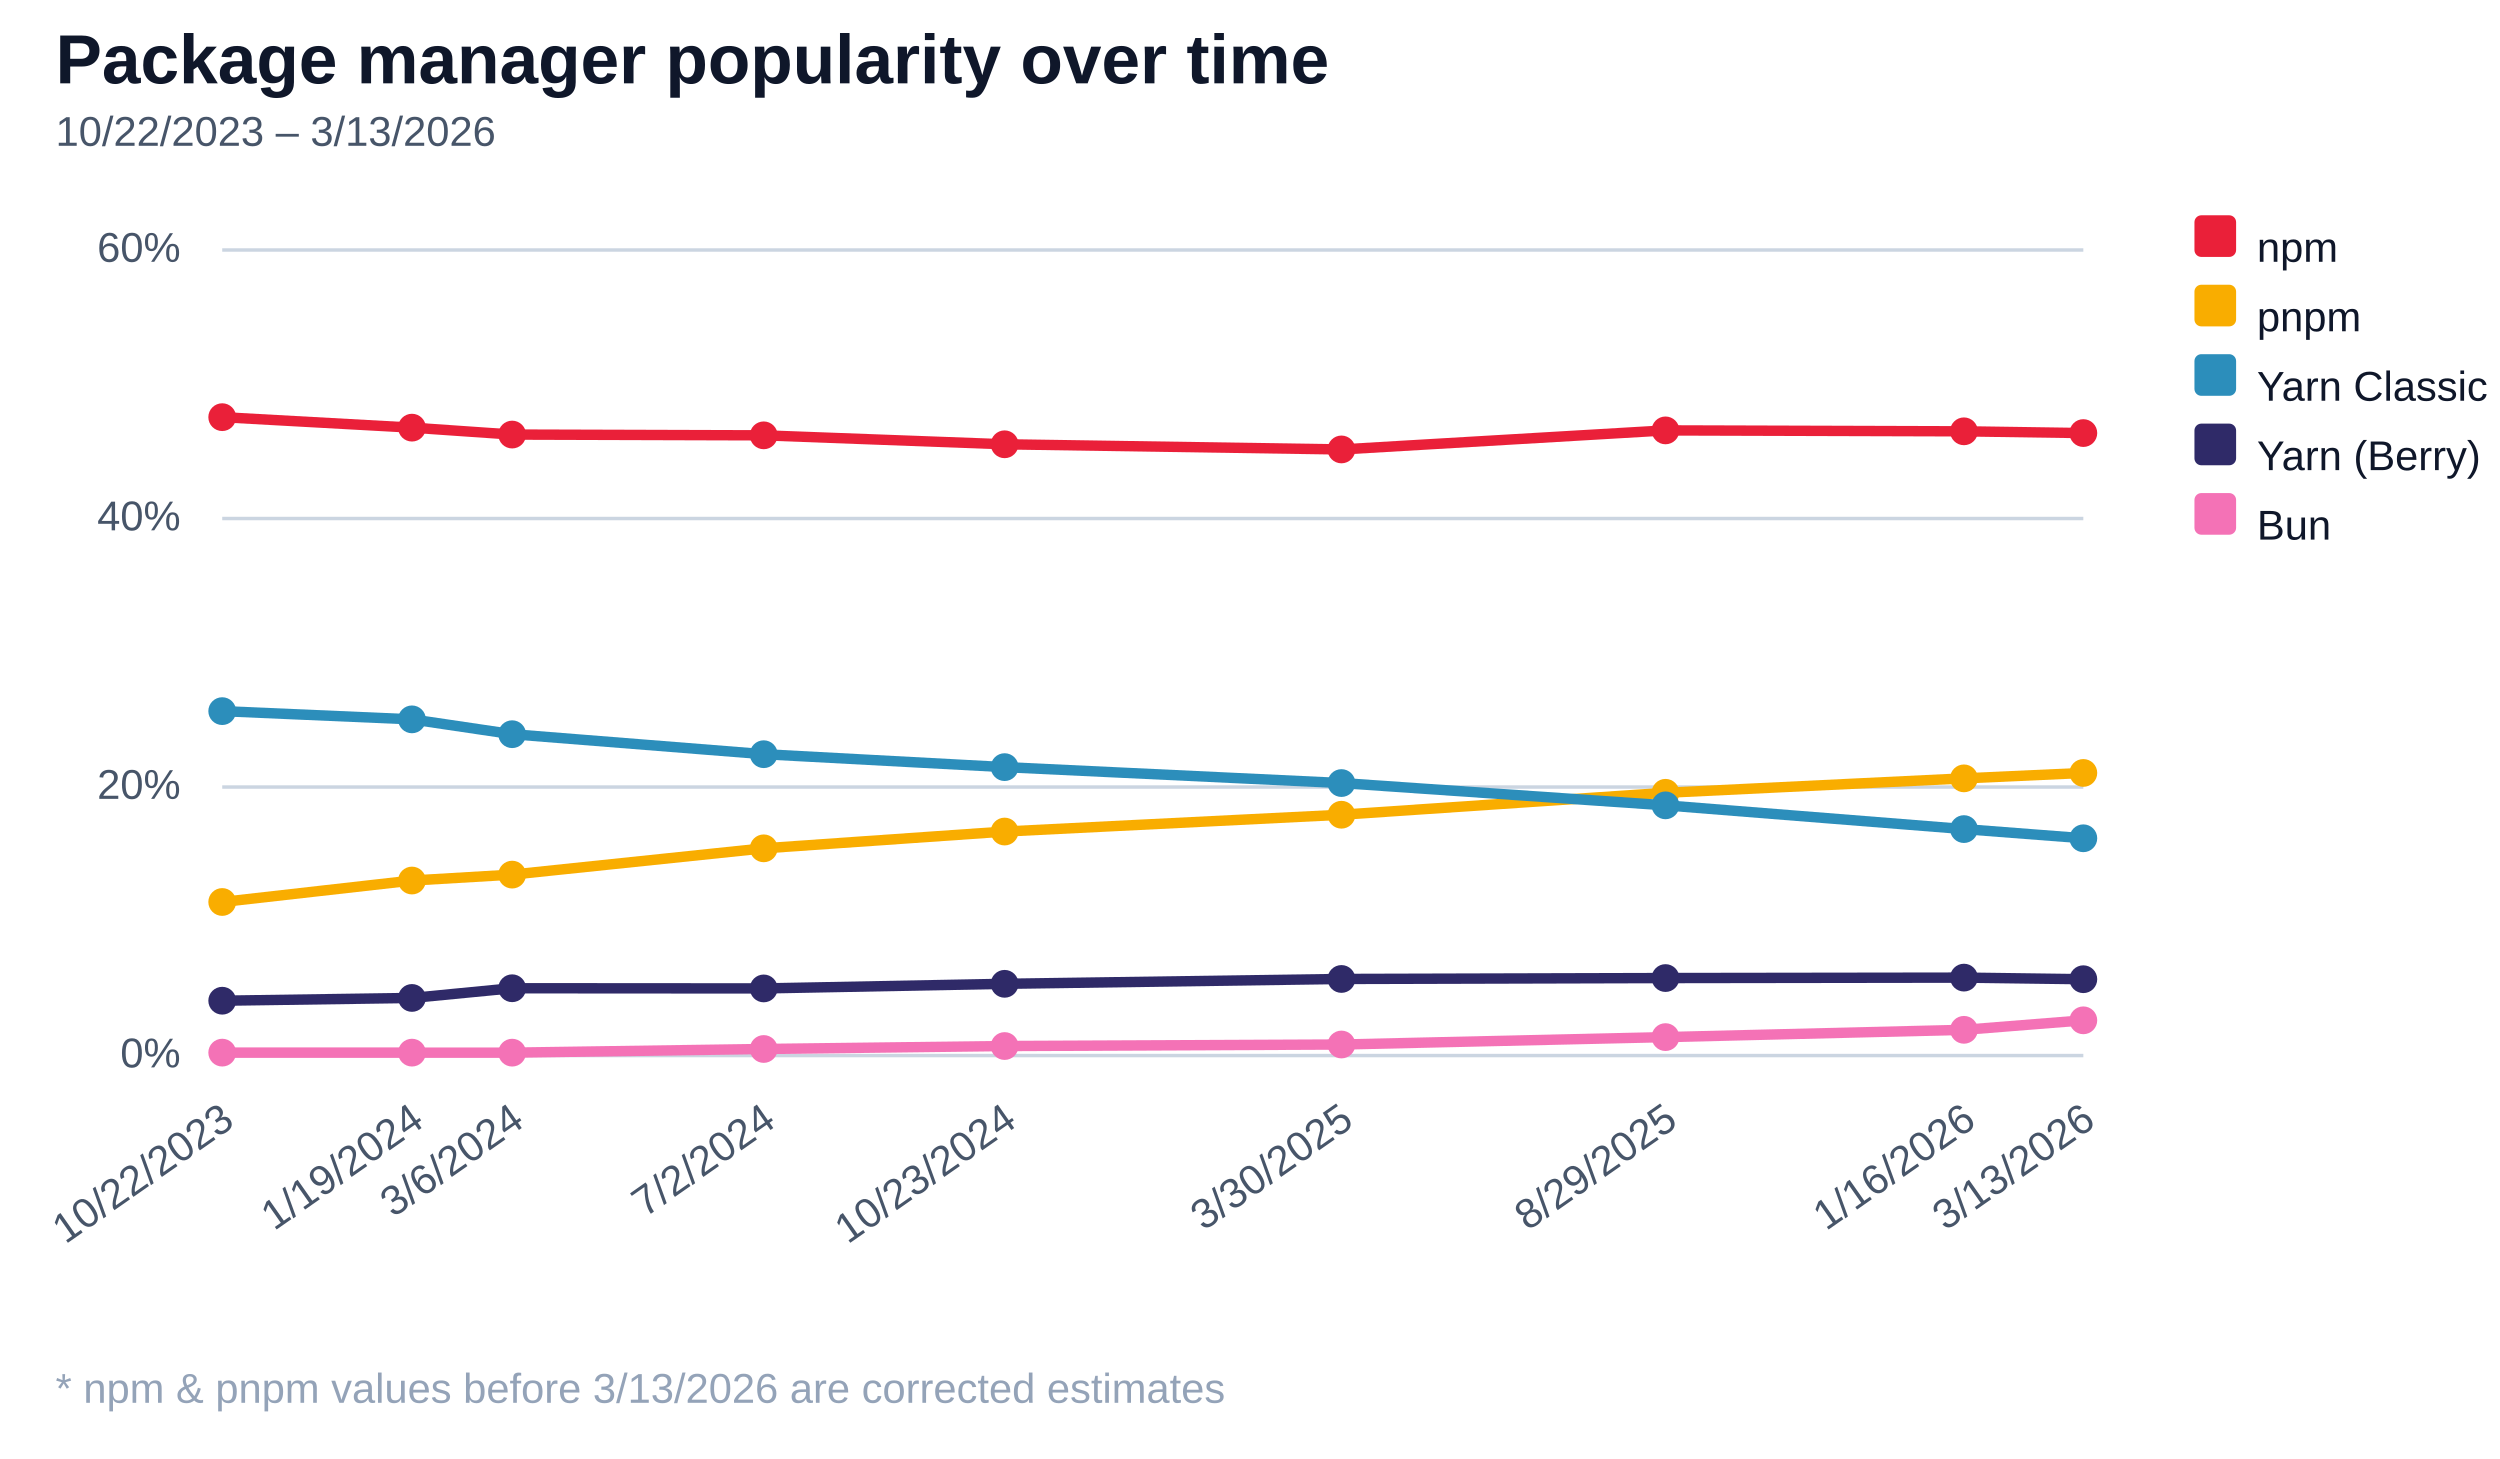
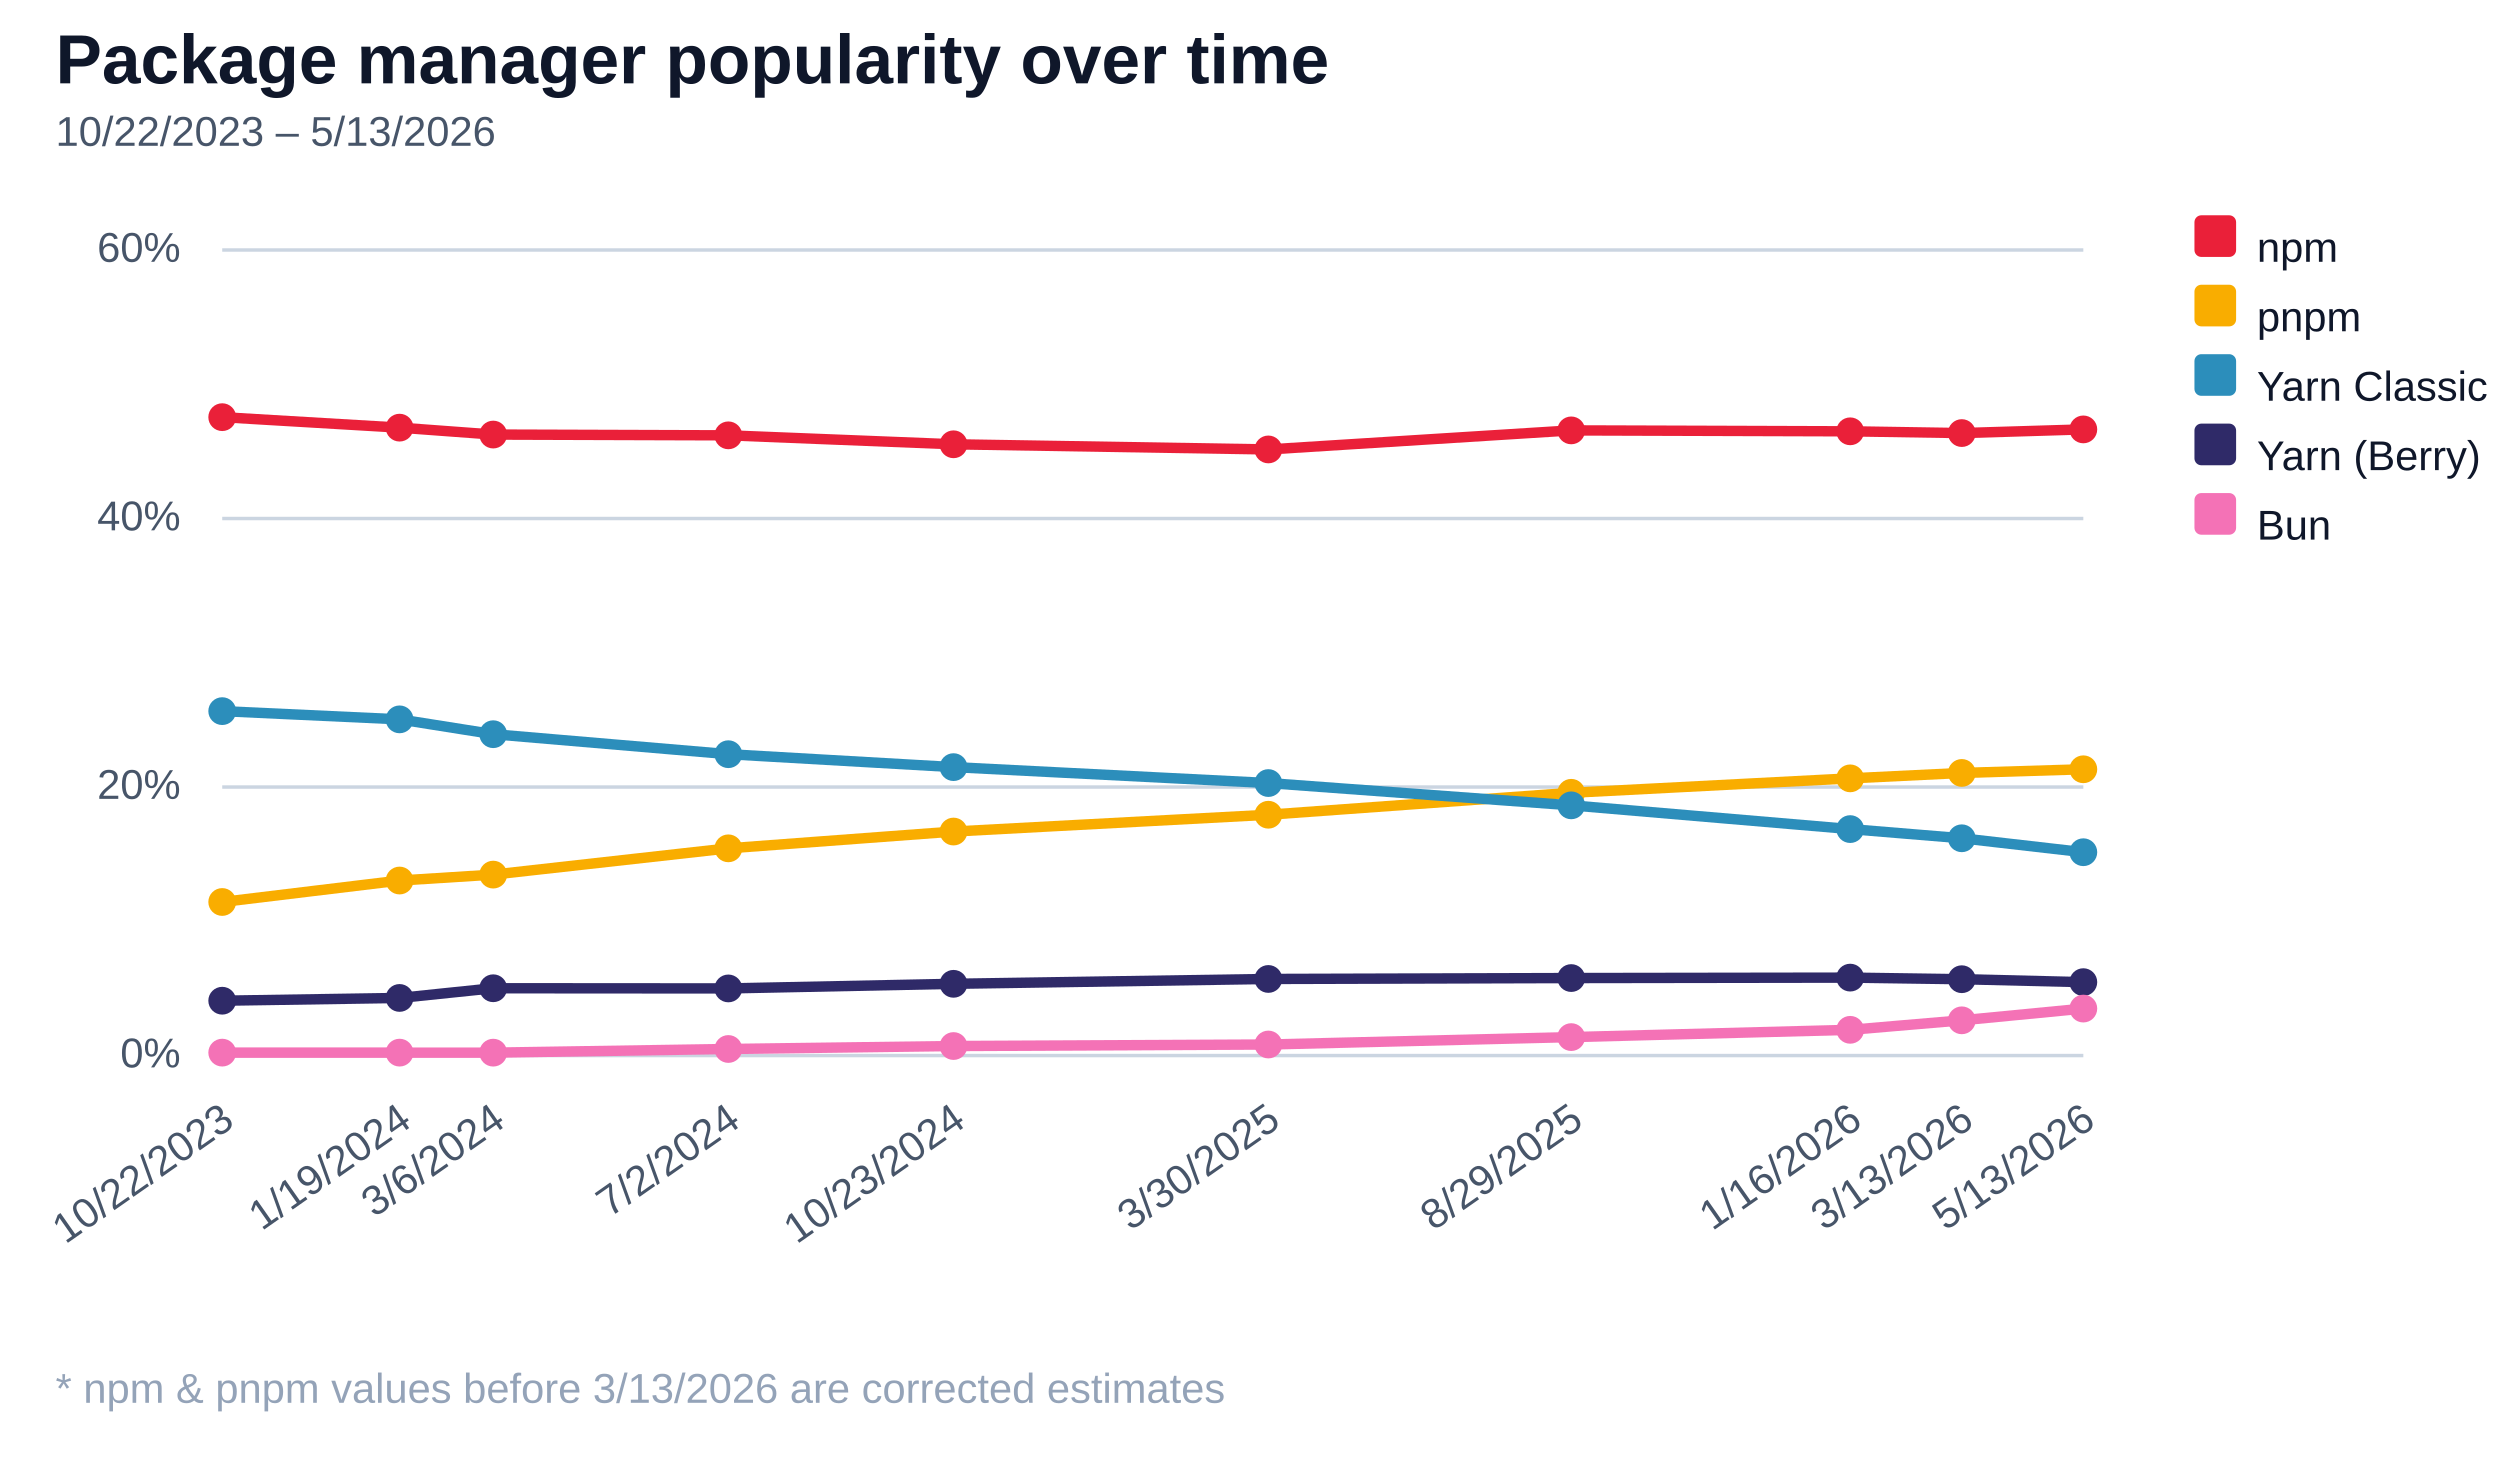
<svg xmlns="http://www.w3.org/2000/svg" width="720" height="420" viewBox="0 0 720 420" role="img" aria-label="Package manager popularity over time">
  <style>
    text { font-family: "Helvetica Neue", Arial, sans-serif; }
    .title { font-size: 20px; font-weight: 700; fill: #0f172a; }
    .subtitle { font-size: 12px; fill: #475569; }
    .axis { stroke: #cbd5e1; stroke-width: 1; }
    .footer { font-size: 12px; fill: #94a3b8; }
    .legend { font-size: 12px; fill: #0f172a; }
    .tick { font-size: 12px; fill: #475569; }
  </style>
  <text class="title" x="16" y="24">Package manager popularity over time</text>
-   <text class="subtitle" x="16" y="42">10/22/2023 – 3/13/2026</text>
+   <text class="subtitle" x="16" y="42">10/22/2023 – 5/13/2026</text>
  <g class="y-ticks">
    <line class="axis" x1="64" y1="304" x2="600" y2="304" />
    <text class="tick" x="52" y="304" dominant-baseline="middle" text-anchor="end">0%</text>
    <line class="axis" x1="64" y1="226.667" x2="600" y2="226.667" />
    <text class="tick" x="52" y="226.667" dominant-baseline="middle" text-anchor="end">20%</text>
    <line class="axis" x1="64" y1="149.333" x2="600" y2="149.333" />
    <text class="tick" x="52" y="149.333" dominant-baseline="middle" text-anchor="end">40%</text>
    <line class="axis" x1="64" y1="72" x2="600" y2="72" />
    <text class="tick" x="52" y="72" dominant-baseline="middle" text-anchor="end">60%</text>
  </g>
  <g class="x-ticks">
    <text class="tick" x="68" y="324" text-anchor="end" transform="rotate(-35 68 324)">10/22/2023</text>
-     <text class="tick" x="122.644" y="324" text-anchor="end" transform="rotate(-35 122.6438 324)">1/19/2024</text>
-     <text class="tick" x="151.501" y="324" text-anchor="end" transform="rotate(-35 151.5006 324)">3/6/2024</text>
-     <text class="tick" x="223.95" y="324" text-anchor="end" transform="rotate(-35 223.9496 324)">7/2/2024</text>
-     <text class="tick" x="293.329" y="324" text-anchor="end" transform="rotate(-35 293.3288 324)">10/23/2024</text>
-     <text class="tick" x="390.337" y="324" text-anchor="end" transform="rotate(-35 390.3368 324)">3/30/2025</text>
-     <text class="tick" x="483.661" y="324" text-anchor="end" transform="rotate(-35 483.6609 324)">8/29/2025</text>
-     <text class="tick" x="569.617" y="324" text-anchor="end" transform="rotate(-35 569.6174 324)">1/16/2026</text>
-     <text class="tick" x="604" y="324" text-anchor="end" transform="rotate(-35 604 324)">3/13/2026</text>
+     <text class="tick" x="119.075" y="324" text-anchor="end" transform="rotate(-35 119.0749 324)">1/19/2024</text>
+     <text class="tick" x="146.047" y="324" text-anchor="end" transform="rotate(-35 146.0471 324)">3/6/2024</text>
+     <text class="tick" x="213.764" y="324" text-anchor="end" transform="rotate(-35 213.7645 324)">7/2/2024</text>
+     <text class="tick" x="278.612" y="324" text-anchor="end" transform="rotate(-35 278.6124 324)">10/23/2024</text>
+     <text class="tick" x="369.285" y="324" text-anchor="end" transform="rotate(-35 369.2848 324)">3/30/2025</text>
+     <text class="tick" x="456.514" y="324" text-anchor="end" transform="rotate(-35 456.5139 324)">8/29/2025</text>
+     <text class="tick" x="536.857" y="324" text-anchor="end" transform="rotate(-35 536.8565 324)">1/16/2026</text>
+     <text class="tick" x="568.994" y="324" text-anchor="end" transform="rotate(-35 568.9936 324)">3/13/2026</text>
+     <text class="tick" x="604" y="324" text-anchor="end" transform="rotate(-35 604 324)">5/13/2026</text>
  </g>
  <g class="series-group">
    <g class="series" data-key="npm">
-       <polyline fill="none" stroke="#ea2039" stroke-width="3" points="64,120.144 118.644,123.163 147.501,125.154 219.95,125.377 289.329,127.955 386.337,129.438 479.661,123.952 565.617,124.219 600,124.725" />
+       <polyline fill="none" stroke="#ea2039" stroke-width="3" points="64,120.144 115.075,123.163 142.047,125.154 209.764,125.377 274.612,127.955 365.285,129.438 452.514,123.952 532.857,124.219 564.994,124.725 600,123.668" />
      <circle cx="64" cy="120.144" r="4" fill="#ea2039" />
-       <circle cx="118.644" cy="123.163" r="4" fill="#ea2039" />
-       <circle cx="147.501" cy="125.154" r="4" fill="#ea2039" />
-       <circle cx="219.95" cy="125.377" r="4" fill="#ea2039" />
-       <circle cx="289.329" cy="127.955" r="4" fill="#ea2039" />
-       <circle cx="386.337" cy="129.438" r="4" fill="#ea2039" />
-       <circle cx="479.661" cy="123.952" r="4" fill="#ea2039" />
-       <circle cx="565.617" cy="124.219" r="4" fill="#ea2039" />
-       <circle cx="600" cy="124.725" r="4" fill="#ea2039" />
+       <circle cx="115.075" cy="123.163" r="4" fill="#ea2039" />
+       <circle cx="142.047" cy="125.154" r="4" fill="#ea2039" />
+       <circle cx="209.764" cy="125.377" r="4" fill="#ea2039" />
+       <circle cx="274.612" cy="127.955" r="4" fill="#ea2039" />
+       <circle cx="365.285" cy="129.438" r="4" fill="#ea2039" />
+       <circle cx="452.514" cy="123.952" r="4" fill="#ea2039" />
+       <circle cx="532.857" cy="124.219" r="4" fill="#ea2039" />
+       <circle cx="564.994" cy="124.725" r="4" fill="#ea2039" />
+       <circle cx="600" cy="123.668" r="4" fill="#ea2039" />
    </g>
    <g class="series" data-key="pnpm">
-       <polyline fill="none" stroke="#f9ad00" stroke-width="3" points="64,259.773 118.644,253.593 147.501,251.889 219.95,244.319 289.329,239.485 386.337,234.642 479.661,228.325 565.617,224.168 600,222.608" />
+       <polyline fill="none" stroke="#f9ad00" stroke-width="3" points="64,259.773 115.075,253.593 142.047,251.889 209.764,244.319 274.612,239.485 365.285,234.642 452.514,228.325 532.857,224.168 564.994,222.608 600,221.551" />
      <circle cx="64" cy="259.773" r="4" fill="#f9ad00" />
-       <circle cx="118.644" cy="253.593" r="4" fill="#f9ad00" />
-       <circle cx="147.501" cy="251.889" r="4" fill="#f9ad00" />
-       <circle cx="219.95" cy="244.319" r="4" fill="#f9ad00" />
-       <circle cx="289.329" cy="239.485" r="4" fill="#f9ad00" />
-       <circle cx="386.337" cy="234.642" r="4" fill="#f9ad00" />
-       <circle cx="479.661" cy="228.325" r="4" fill="#f9ad00" />
-       <circle cx="565.617" cy="224.168" r="4" fill="#f9ad00" />
-       <circle cx="600" cy="222.608" r="4" fill="#f9ad00" />
+       <circle cx="115.075" cy="253.593" r="4" fill="#f9ad00" />
+       <circle cx="142.047" cy="251.889" r="4" fill="#f9ad00" />
+       <circle cx="209.764" cy="244.319" r="4" fill="#f9ad00" />
+       <circle cx="274.612" cy="239.485" r="4" fill="#f9ad00" />
+       <circle cx="365.285" cy="234.642" r="4" fill="#f9ad00" />
+       <circle cx="452.514" cy="228.325" r="4" fill="#f9ad00" />
+       <circle cx="532.857" cy="224.168" r="4" fill="#f9ad00" />
+       <circle cx="564.994" cy="222.608" r="4" fill="#f9ad00" />
+       <circle cx="600" cy="221.551" r="4" fill="#f9ad00" />
    </g>
    <g class="series" data-key="yarn_classic">
-       <polyline fill="none" stroke="#2c8ebb" stroke-width="3" points="64,204.806 118.644,207.176 147.501,211.45 219.95,217.21 289.329,220.932 386.337,225.521 479.661,231.938 565.617,238.779 600,241.423" />
+       <polyline fill="none" stroke="#2c8ebb" stroke-width="3" points="64,204.806 115.075,207.176 142.047,211.45 209.764,217.21 274.612,220.932 365.285,225.521 452.514,231.938 532.857,238.779 564.994,241.423 600,245.44" />
      <circle cx="64" cy="204.806" r="4" fill="#2c8ebb" />
-       <circle cx="118.644" cy="207.176" r="4" fill="#2c8ebb" />
-       <circle cx="147.501" cy="211.45" r="4" fill="#2c8ebb" />
-       <circle cx="219.95" cy="217.21" r="4" fill="#2c8ebb" />
-       <circle cx="289.329" cy="220.932" r="4" fill="#2c8ebb" />
-       <circle cx="386.337" cy="225.521" r="4" fill="#2c8ebb" />
-       <circle cx="479.661" cy="231.938" r="4" fill="#2c8ebb" />
-       <circle cx="565.617" cy="238.779" r="4" fill="#2c8ebb" />
-       <circle cx="600" cy="241.423" r="4" fill="#2c8ebb" />
+       <circle cx="115.075" cy="207.176" r="4" fill="#2c8ebb" />
+       <circle cx="142.047" cy="211.45" r="4" fill="#2c8ebb" />
+       <circle cx="209.764" cy="217.21" r="4" fill="#2c8ebb" />
+       <circle cx="274.612" cy="220.932" r="4" fill="#2c8ebb" />
+       <circle cx="365.285" cy="225.521" r="4" fill="#2c8ebb" />
+       <circle cx="452.514" cy="231.938" r="4" fill="#2c8ebb" />
+       <circle cx="532.857" cy="238.779" r="4" fill="#2c8ebb" />
+       <circle cx="564.994" cy="241.423" r="4" fill="#2c8ebb" />
+       <circle cx="600" cy="245.44" r="4" fill="#2c8ebb" />
    </g>
    <g class="series" data-key="yarn_modern">
-       <polyline fill="none" stroke="#2f2a68" stroke-width="3" points="64,288.205 118.644,287.408 147.501,284.615 219.95,284.667 289.329,283.338 386.337,281.941 479.661,281.68 565.617,281.554 600,282.013" />
+       <polyline fill="none" stroke="#2f2a68" stroke-width="3" points="64,288.205 115.075,287.408 142.047,284.615 209.764,284.667 274.612,283.338 365.285,281.941 452.514,281.68 532.857,281.554 564.994,282.013 600,282.859" />
      <circle cx="64" cy="288.205" r="4" fill="#2f2a68" />
-       <circle cx="118.644" cy="287.408" r="4" fill="#2f2a68" />
-       <circle cx="147.501" cy="284.615" r="4" fill="#2f2a68" />
-       <circle cx="219.95" cy="284.667" r="4" fill="#2f2a68" />
-       <circle cx="289.329" cy="283.338" r="4" fill="#2f2a68" />
-       <circle cx="386.337" cy="281.941" r="4" fill="#2f2a68" />
-       <circle cx="479.661" cy="281.68" r="4" fill="#2f2a68" />
-       <circle cx="565.617" cy="281.554" r="4" fill="#2f2a68" />
-       <circle cx="600" cy="282.013" r="4" fill="#2f2a68" />
+       <circle cx="115.075" cy="287.408" r="4" fill="#2f2a68" />
+       <circle cx="142.047" cy="284.615" r="4" fill="#2f2a68" />
+       <circle cx="209.764" cy="284.667" r="4" fill="#2f2a68" />
+       <circle cx="274.612" cy="283.338" r="4" fill="#2f2a68" />
+       <circle cx="365.285" cy="281.941" r="4" fill="#2f2a68" />
+       <circle cx="452.514" cy="281.68" r="4" fill="#2f2a68" />
+       <circle cx="532.857" cy="281.554" r="4" fill="#2f2a68" />
+       <circle cx="564.994" cy="282.013" r="4" fill="#2f2a68" />
+       <circle cx="600" cy="282.859" r="4" fill="#2f2a68" />
    </g>
    <g class="series" data-key="bun">
-       <polyline fill="none" stroke="#f472b6" stroke-width="3" points="64,303.158 118.644,303.16 147.501,303.166 219.95,302.109 289.329,301.259 386.337,300.818 479.661,298.686 565.617,296.589 600,293.852" />
+       <polyline fill="none" stroke="#f472b6" stroke-width="3" points="64,303.158 115.075,303.16 142.047,303.166 209.764,302.109 274.612,301.259 365.285,300.818 452.514,298.686 532.857,296.589 564.994,293.852 600,290.47" />
      <circle cx="64" cy="303.158" r="4" fill="#f472b6" />
-       <circle cx="118.644" cy="303.16" r="4" fill="#f472b6" />
-       <circle cx="147.501" cy="303.166" r="4" fill="#f472b6" />
-       <circle cx="219.95" cy="302.109" r="4" fill="#f472b6" />
-       <circle cx="289.329" cy="301.259" r="4" fill="#f472b6" />
-       <circle cx="386.337" cy="300.818" r="4" fill="#f472b6" />
-       <circle cx="479.661" cy="298.686" r="4" fill="#f472b6" />
-       <circle cx="565.617" cy="296.589" r="4" fill="#f472b6" />
-       <circle cx="600" cy="293.852" r="4" fill="#f472b6" />
+       <circle cx="115.075" cy="303.16" r="4" fill="#f472b6" />
+       <circle cx="142.047" cy="303.166" r="4" fill="#f472b6" />
+       <circle cx="209.764" cy="302.109" r="4" fill="#f472b6" />
+       <circle cx="274.612" cy="301.259" r="4" fill="#f472b6" />
+       <circle cx="365.285" cy="300.818" r="4" fill="#f472b6" />
+       <circle cx="452.514" cy="298.686" r="4" fill="#f472b6" />
+       <circle cx="532.857" cy="296.589" r="4" fill="#f472b6" />
+       <circle cx="564.994" cy="293.852" r="4" fill="#f472b6" />
+       <circle cx="600" cy="290.47" r="4" fill="#f472b6" />
    </g>
  </g>
  <g class="legend-group">
    <g class="legend-item" data-key="npm">
      <rect x="632" y="62" width="12" height="12" rx="2" fill="#ea2039" />
      <text class="legend" x="650" y="72" dominant-baseline="middle">npm</text>
    </g>
    <g class="legend-item" data-key="pnpm">
      <rect x="632" y="82" width="12" height="12" rx="2" fill="#f9ad00" />
      <text class="legend" x="650" y="92" dominant-baseline="middle">pnpm</text>
    </g>
    <g class="legend-item" data-key="yarn_classic">
      <rect x="632" y="102" width="12" height="12" rx="2" fill="#2c8ebb" />
      <text class="legend" x="650" y="112" dominant-baseline="middle">Yarn Classic</text>
    </g>
    <g class="legend-item" data-key="yarn_modern">
      <rect x="632" y="122" width="12" height="12" rx="2" fill="#2f2a68" />
      <text class="legend" x="650" y="132" dominant-baseline="middle">Yarn (Berry)</text>
    </g>
    <g class="legend-item" data-key="bun">
      <rect x="632" y="142" width="12" height="12" rx="2" fill="#f472b6" />
      <text class="legend" x="650" y="152" dominant-baseline="middle">Bun</text>
    </g>
  </g>
  <text class="footer" x="16" y="404">* npm &amp; pnpm values before 3/13/2026 are corrected estimates</text>
</svg>
